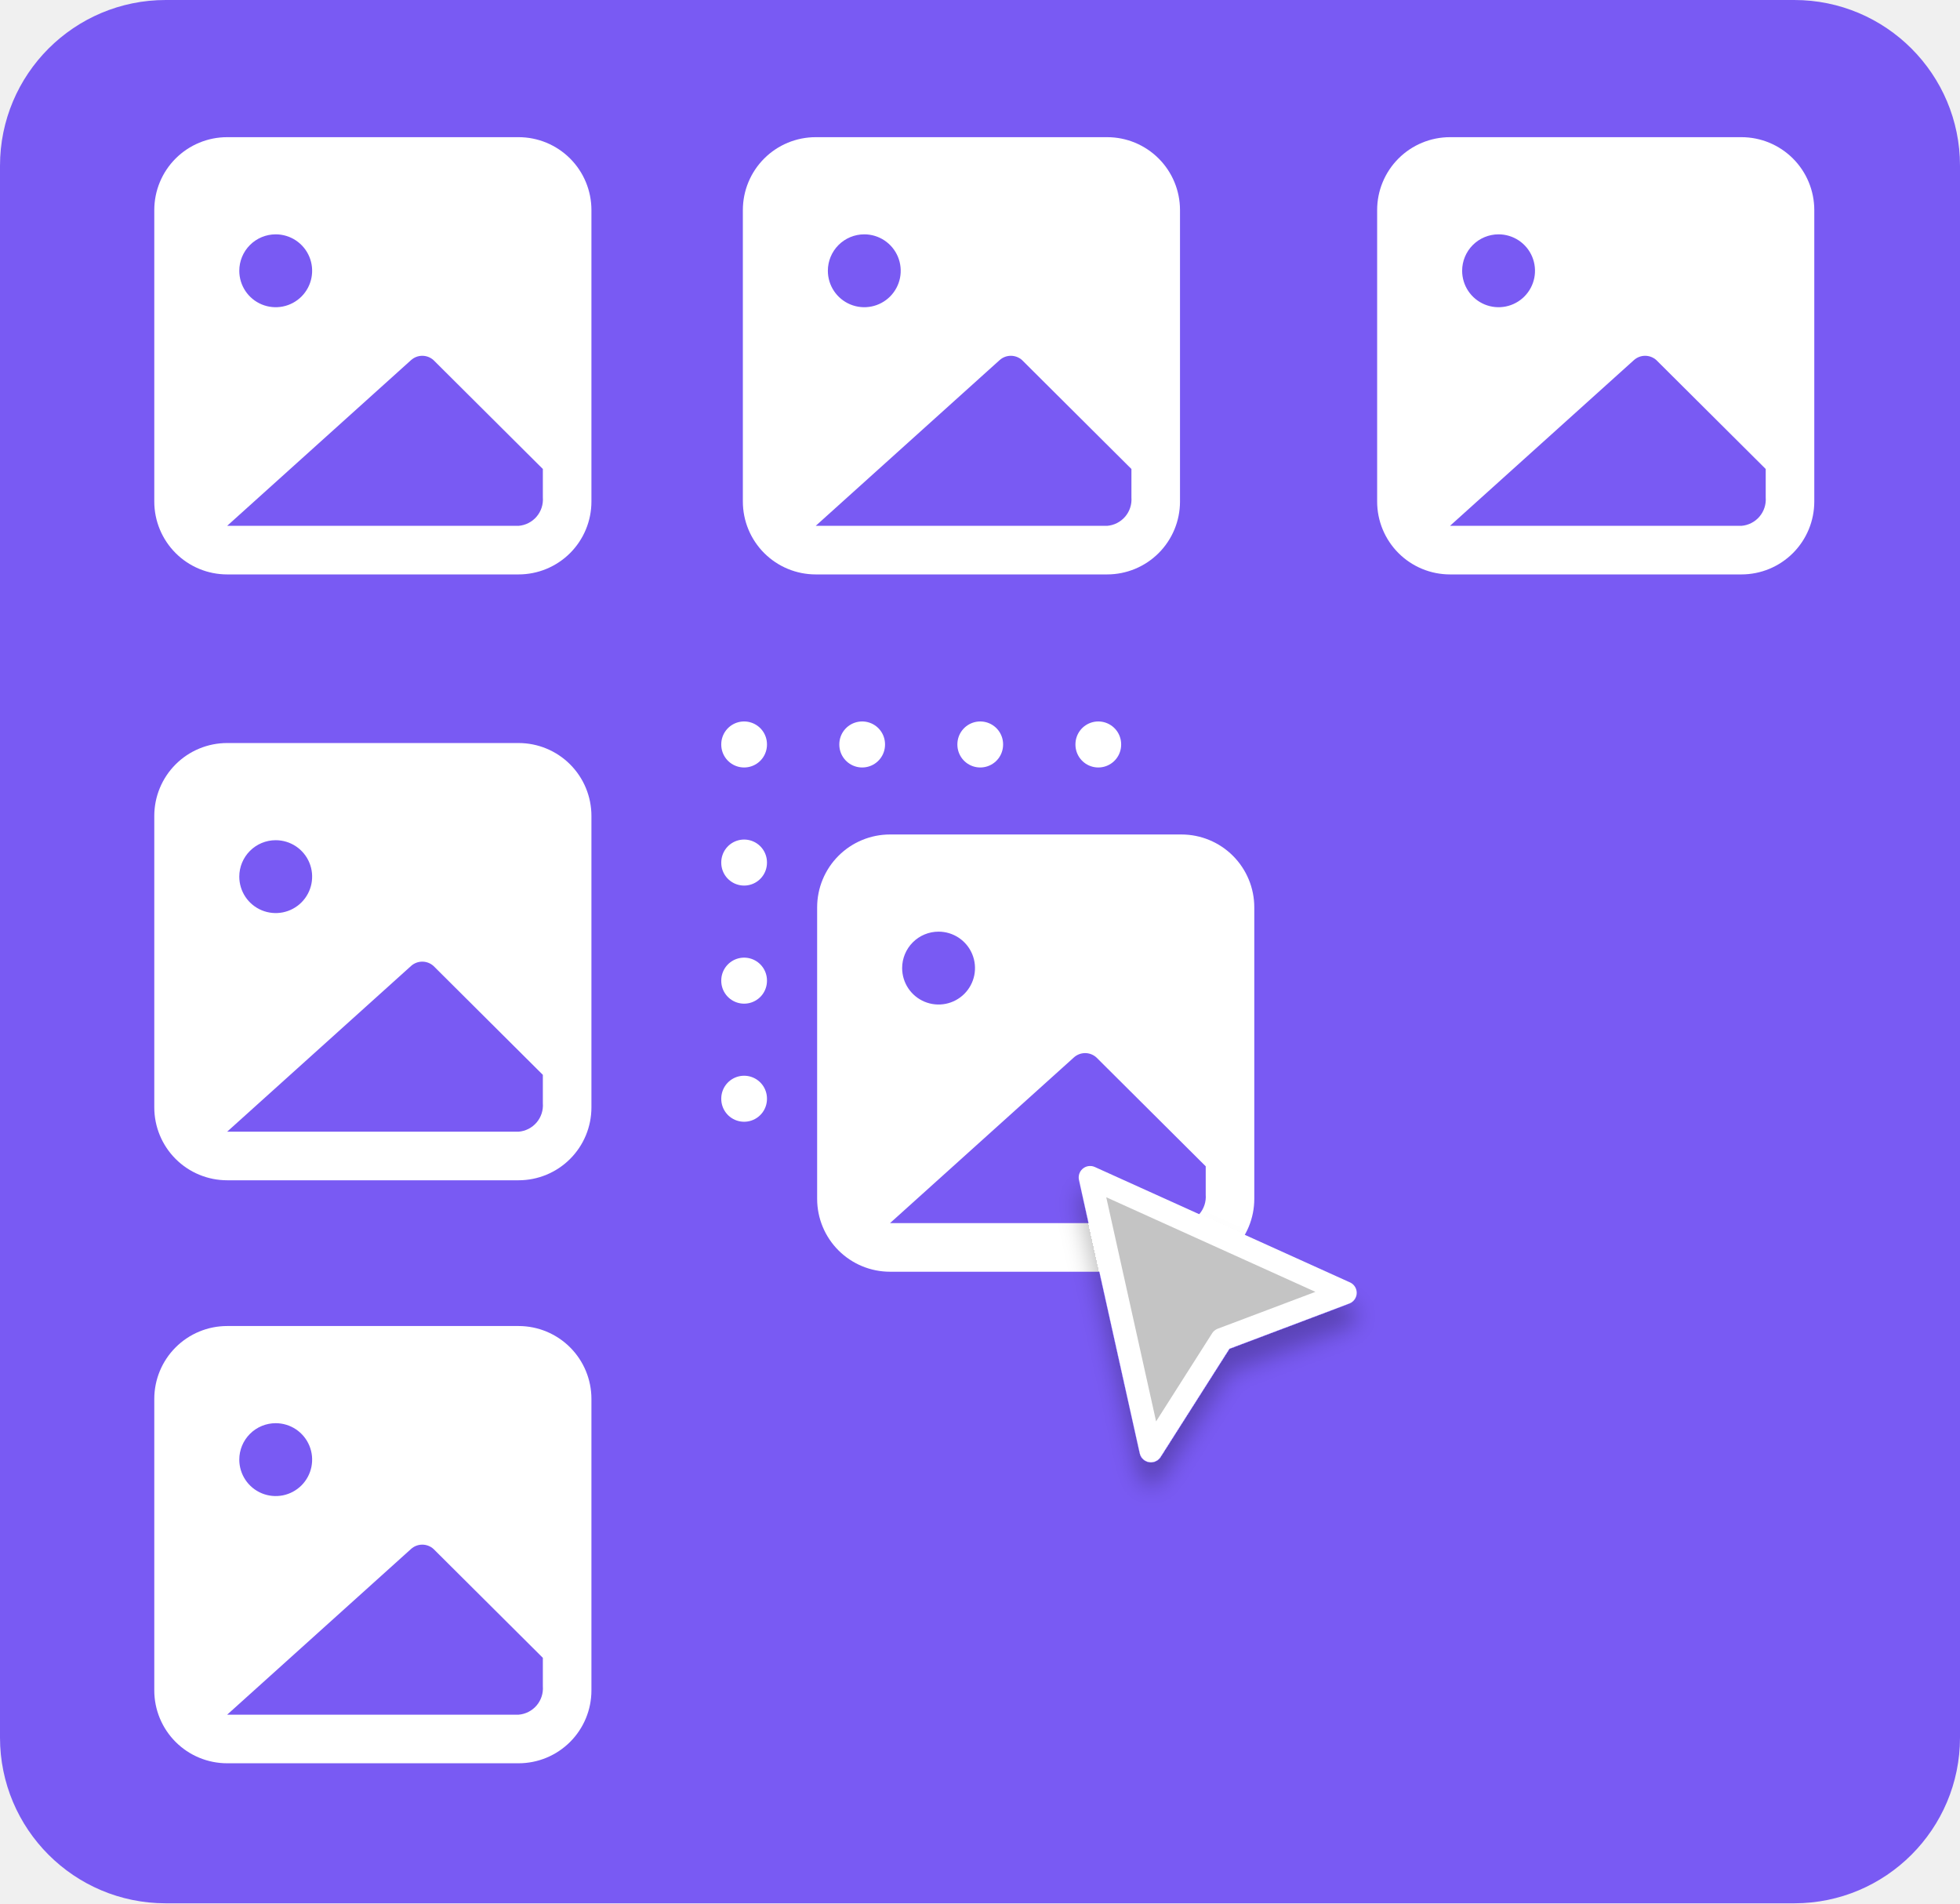
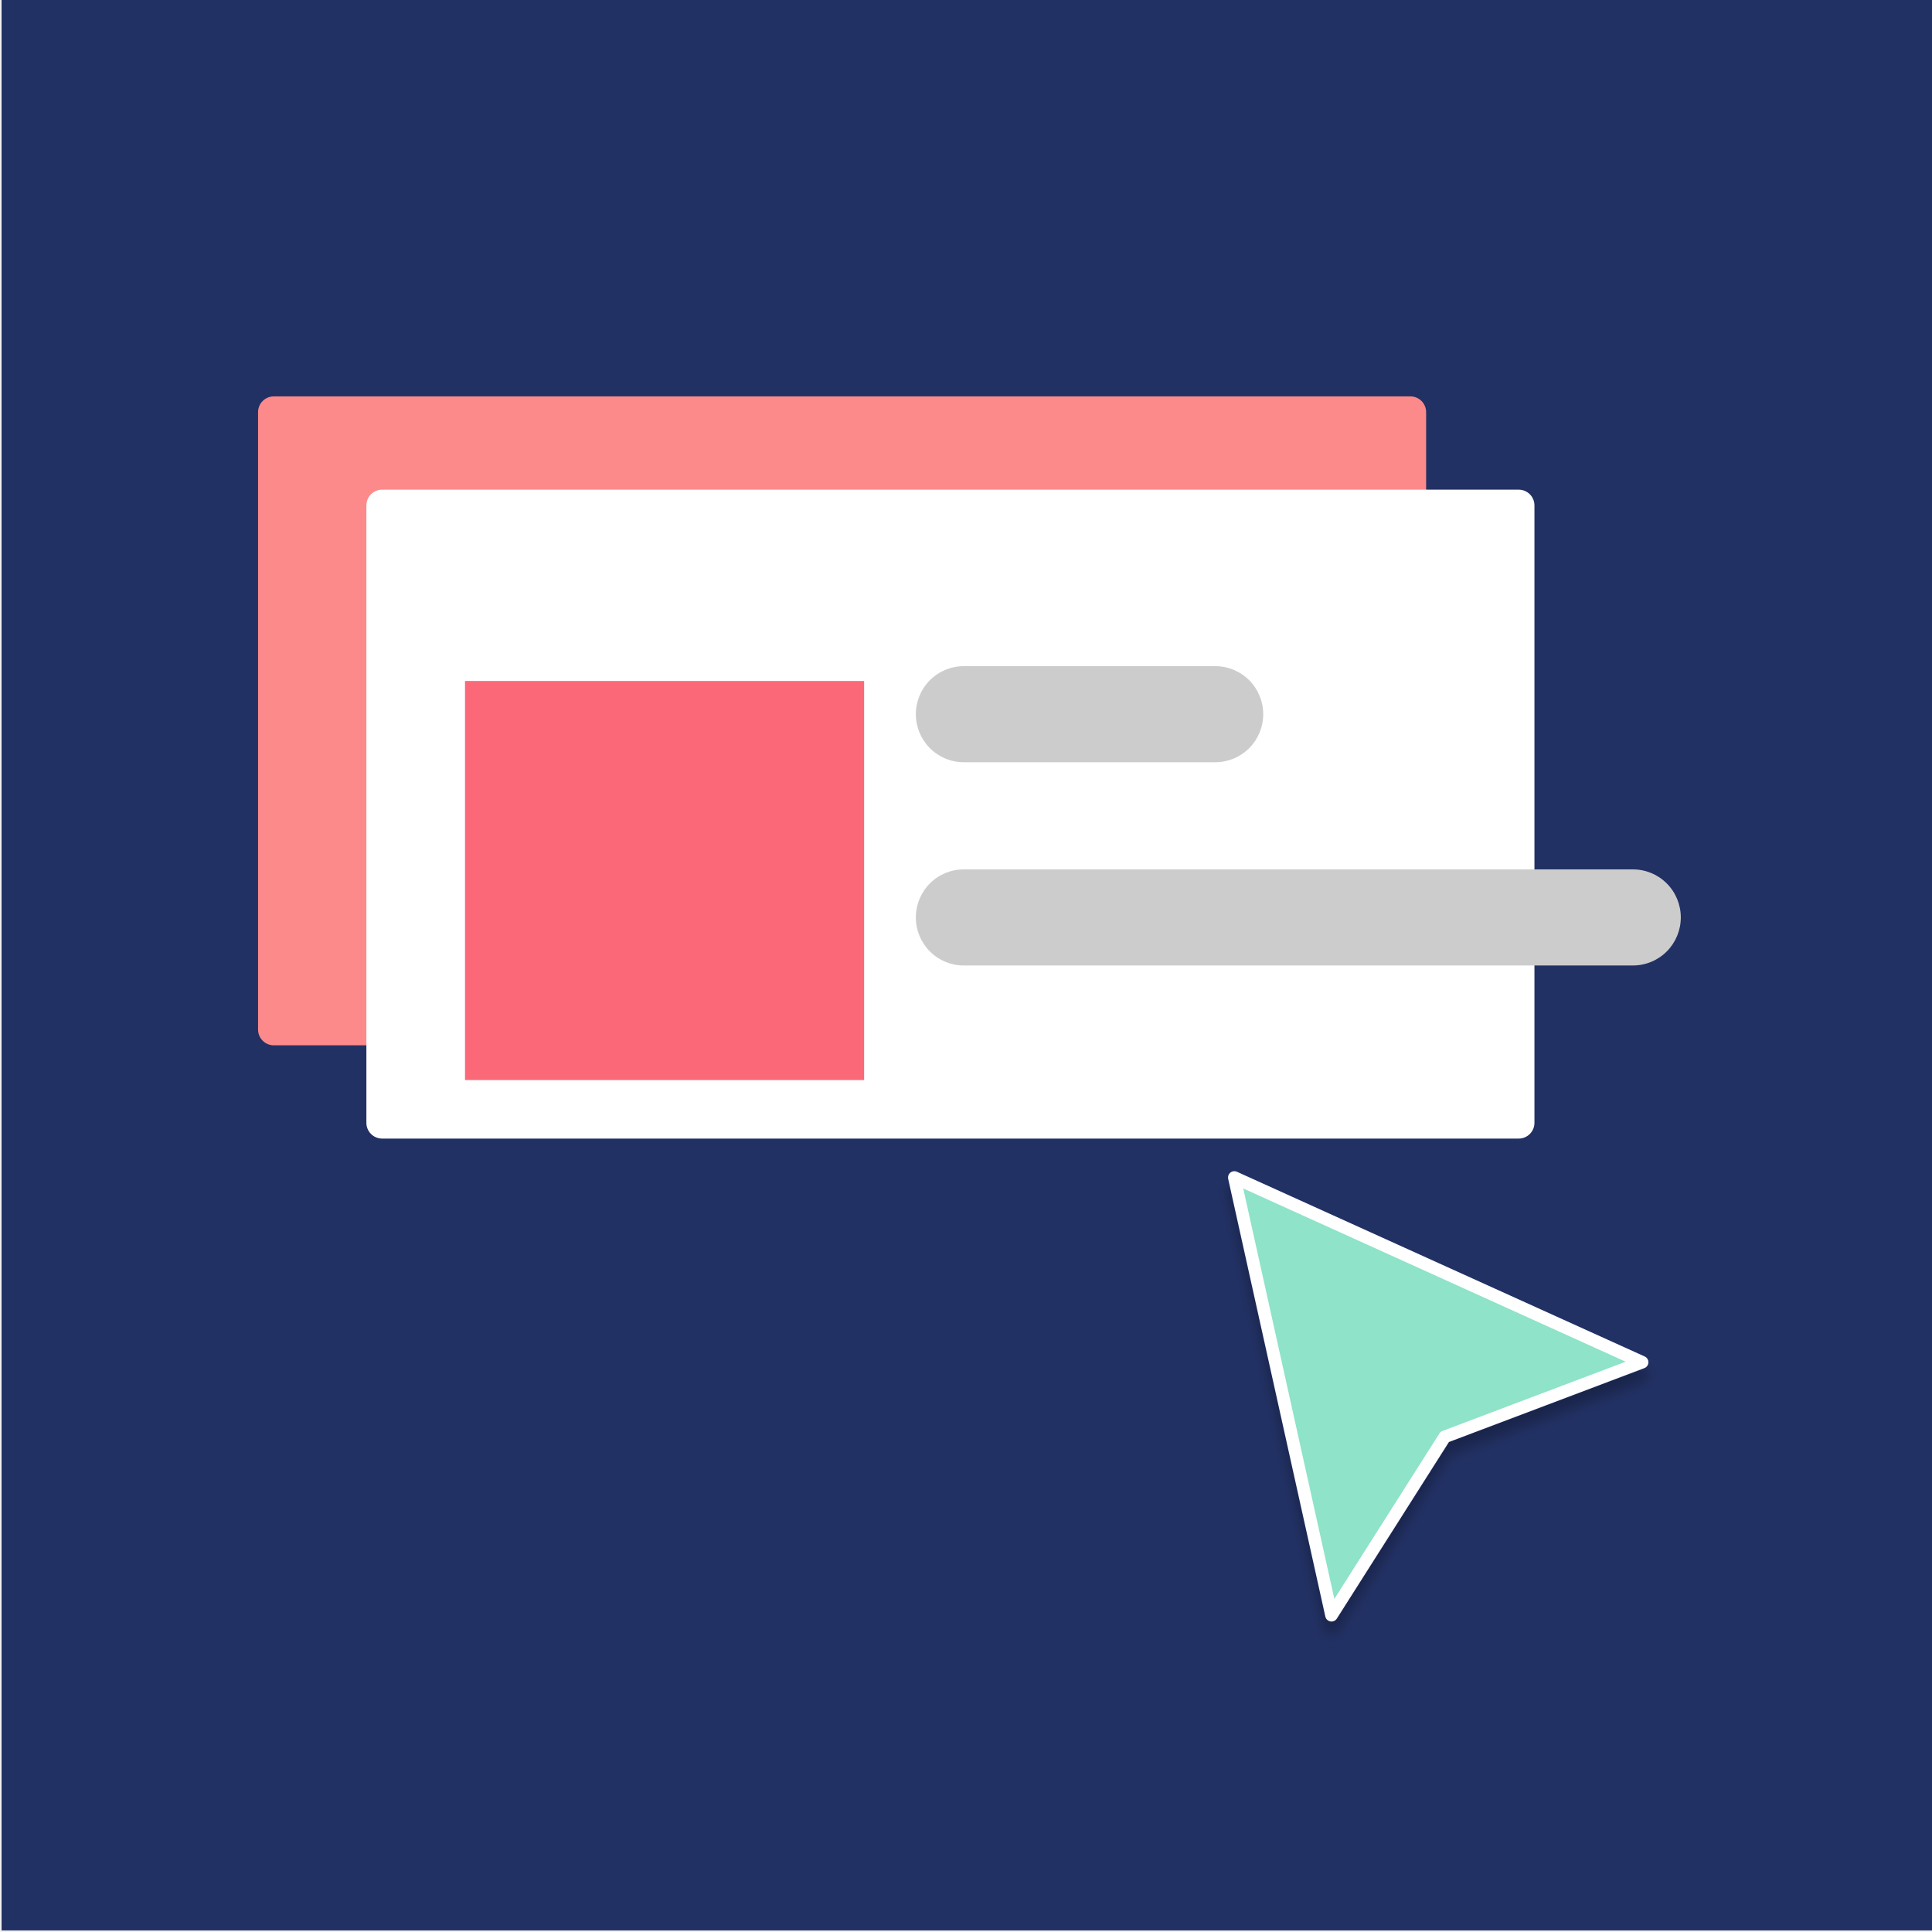
- <svg xmlns="http://www.w3.org/2000/svg" width="343" height="333" viewBox="0 0 343 333" fill="none">
-   <rect width="343" height="333" rx="29" fill="#552CF5" fill-opacity="0.76" />
-   <path d="M130.22 130.225V130.277" stroke="white" stroke-width="8" stroke-linecap="round" stroke-linejoin="round" />
-   <path d="M150.88 130.225V130.277" stroke="white" stroke-width="8" stroke-linecap="round" stroke-linejoin="round" />
-   <path d="M171.542 130.225V130.277" stroke="white" stroke-width="8" stroke-linecap="round" stroke-linejoin="round" />
-   <path d="M192.202 130.225V130.277" stroke="white" stroke-width="8" stroke-linecap="round" stroke-linejoin="round" />
-   <path d="M130.22 150.886V150.938" stroke="white" stroke-width="8" stroke-linecap="round" stroke-linejoin="round" />
-   <path d="M130.22 171.547V171.599" stroke="white" stroke-width="8" stroke-linecap="round" stroke-linejoin="round" />
-   <path d="M130.22 192.208V192.26" stroke="white" stroke-width="8" stroke-linecap="round" stroke-linejoin="round" />
-   <path d="M206.75 146H155.75C152.368 146 149.125 147.343 146.734 149.734C144.343 152.125 143 155.368 143 158.75V209.75C143 213.132 144.343 216.375 146.734 218.766C149.125 221.157 152.368 222.5 155.75 222.5H206.75C210.132 222.5 213.375 221.157 215.766 218.766C218.157 216.375 219.5 213.132 219.5 209.75V158.75C219.5 155.368 218.157 152.125 215.766 149.734C213.375 147.343 210.132 146 206.75 146ZM164.25 163C165.511 163 166.743 163.374 167.792 164.074C168.84 164.775 169.657 165.771 170.14 166.935C170.622 168.1 170.748 169.382 170.503 170.619C170.257 171.855 169.649 172.991 168.758 173.883C167.866 174.774 166.73 175.382 165.494 175.628C164.257 175.873 162.975 175.747 161.81 175.265C160.646 174.782 159.65 173.965 158.949 172.917C158.249 171.868 157.875 170.636 157.875 169.375C157.875 167.684 158.547 166.063 159.742 164.867C160.938 163.672 162.559 163 164.25 163V163ZM211 209.027C211.094 210.25 210.699 211.46 209.903 212.392C209.106 213.324 207.972 213.902 206.75 214H155.75L187.922 185.015C188.463 184.522 189.168 184.249 189.899 184.249C190.63 184.249 191.335 184.522 191.875 185.015L211 204.055V209.027Z" fill="white" />
-   <g filter="url(#filter0_d_329:3504)">
-     <path d="M190.773 206L235.423 226.188L213.811 234.342L201.413 253.833L190.773 206Z" fill="#C4C4C4" />
-     <path d="M190.773 206L235.423 226.188L213.811 234.342L201.413 253.833L190.773 206Z" stroke="white" stroke-width="4" stroke-linecap="round" stroke-linejoin="round" />
+ <svg xmlns="http://www.w3.org/2000/svg" width="613" height="613" viewBox="0 0 613 613" fill="none">
+   <rect x="0.5" width="612.5" height="612.5" fill="#223164" />
+   <g filter="url(#filter0_d_410_2958)">
+     <path d="M391.643 373.609L521.019 432.219L458.395 455.892L422.472 512.479L391.643 373.609Z" fill="#8EE3C8" />
+     <path d="M391.643 373.609L521.019 432.219L458.395 455.892L422.472 512.479L391.643 373.609Z" stroke="white" stroke-width="4" stroke-linecap="round" stroke-linejoin="round" />
  </g>
-   <path d="M193.75 24H142.75C139.368 24 136.125 25.343 133.734 27.734C131.343 30.125 130 33.368 130 36.75V87.75C130 91.132 131.343 94.374 133.734 96.766C136.125 99.157 139.368 100.5 142.75 100.5H193.75C197.132 100.5 200.375 99.157 202.766 96.766C205.157 94.374 206.5 91.132 206.5 87.75V36.75C206.5 33.368 205.157 30.125 202.766 27.734C200.375 25.343 197.132 24 193.75 24ZM151.25 41C152.511 41 153.743 41.374 154.792 42.074C155.84 42.775 156.657 43.77 157.14 44.935C157.622 46.1 157.748 47.382 157.503 48.619C157.257 49.855 156.649 50.991 155.758 51.883C154.866 52.774 153.73 53.382 152.494 53.627C151.257 53.873 149.975 53.747 148.81 53.265C147.646 52.782 146.65 51.965 145.949 50.917C145.249 49.868 144.875 48.636 144.875 47.375C144.875 45.684 145.547 44.063 146.742 42.867C147.938 41.672 149.559 41 151.25 41V41ZM198 87.028C198.094 88.25 197.699 89.46 196.903 90.392C196.106 91.324 194.972 91.902 193.75 92H142.75L174.922 63.015C175.463 62.522 176.168 62.249 176.899 62.249C177.63 62.249 178.335 62.522 178.875 63.015L198 82.055V87.028Z" fill="white" />
-   <path d="M90.75 24H39.75C36.368 24 33.126 25.343 30.734 27.734C28.343 30.125 27 33.368 27 36.75V87.75C27 91.132 28.343 94.374 30.734 96.766C33.126 99.157 36.368 100.5 39.75 100.5H90.75C94.132 100.5 97.374 99.157 99.766 96.766C102.157 94.374 103.5 91.132 103.5 87.75V36.75C103.5 33.368 102.157 30.125 99.766 27.734C97.374 25.343 94.132 24 90.75 24ZM48.25 41C49.511 41 50.743 41.374 51.792 42.074C52.84 42.775 53.657 43.77 54.14 44.935C54.622 46.1 54.748 47.382 54.502 48.619C54.257 49.855 53.649 50.991 52.758 51.883C51.866 52.774 50.73 53.382 49.494 53.627C48.257 53.873 46.975 53.747 45.81 53.265C44.645 52.782 43.65 51.965 42.949 50.917C42.249 49.868 41.875 48.636 41.875 47.375C41.875 45.684 42.547 44.063 43.742 42.867C44.938 41.672 46.559 41 48.25 41V41ZM95 87.028C95.094 88.25 94.699 89.46 93.903 90.392C93.106 91.324 91.972 91.902 90.75 92H39.75L71.922 63.015C72.463 62.522 73.168 62.249 73.899 62.249C74.63 62.249 75.335 62.522 75.875 63.015L95 82.055V87.028Z" fill="white" />
-   <path d="M90.75 130H39.75C36.368 130 33.126 131.343 30.734 133.734C28.343 136.125 27 139.368 27 142.75V193.75C27 197.132 28.343 200.375 30.734 202.766C33.126 205.157 36.368 206.5 39.75 206.5H90.75C94.132 206.5 97.374 205.157 99.766 202.766C102.157 200.375 103.5 197.132 103.5 193.75V142.75C103.5 139.368 102.157 136.125 99.766 133.734C97.374 131.343 94.132 130 90.75 130ZM48.25 147C49.511 147 50.743 147.374 51.792 148.074C52.84 148.775 53.657 149.771 54.14 150.935C54.622 152.1 54.748 153.382 54.502 154.619C54.257 155.855 53.649 156.991 52.758 157.883C51.866 158.774 50.73 159.382 49.494 159.628C48.257 159.873 46.975 159.747 45.81 159.265C44.645 158.782 43.65 157.965 42.949 156.917C42.249 155.868 41.875 154.636 41.875 153.375C41.875 151.684 42.547 150.063 43.742 148.867C44.938 147.672 46.559 147 48.25 147V147ZM95 193.027C95.094 194.25 94.699 195.46 93.903 196.392C93.106 197.324 91.972 197.902 90.75 198H39.75L71.922 169.015C72.463 168.522 73.168 168.249 73.899 168.249C74.63 168.249 75.335 168.522 75.875 169.015L95 188.055V193.027Z" fill="white" />
-   <path d="M90.75 232H39.75C36.368 232 33.126 233.343 30.734 235.734C28.343 238.125 27 241.368 27 244.75V295.75C27 299.132 28.343 302.375 30.734 304.766C33.126 307.157 36.368 308.5 39.75 308.5H90.75C94.132 308.5 97.374 307.157 99.766 304.766C102.157 302.375 103.5 299.132 103.5 295.75V244.75C103.5 241.368 102.157 238.125 99.766 235.734C97.374 233.343 94.132 232 90.75 232ZM48.25 249C49.511 249 50.743 249.374 51.792 250.074C52.84 250.775 53.657 251.771 54.14 252.935C54.622 254.1 54.748 255.382 54.502 256.619C54.257 257.855 53.649 258.991 52.758 259.883C51.866 260.774 50.73 261.382 49.494 261.628C48.257 261.873 46.975 261.747 45.81 261.265C44.645 260.782 43.65 259.965 42.949 258.917C42.249 257.868 41.875 256.636 41.875 255.375C41.875 253.684 42.547 252.063 43.742 250.867C44.938 249.672 46.559 249 48.25 249V249ZM95 295.027C95.094 296.25 94.699 297.46 93.903 298.392C93.106 299.324 91.972 299.902 90.75 300H39.75L71.922 271.015C72.463 270.522 73.168 270.249 73.899 270.249C74.63 270.249 75.335 270.522 75.875 271.015L95 290.055V295.027Z" fill="white" />
-   <path d="M304.75 24H253.75C250.368 24 247.125 25.343 244.734 27.734C242.343 30.125 241 33.368 241 36.75V87.75C241 91.132 242.343 94.374 244.734 96.766C247.125 99.157 250.368 100.5 253.75 100.5H304.75C308.132 100.5 311.375 99.157 313.766 96.766C316.157 94.374 317.5 91.132 317.5 87.75V36.75C317.5 33.368 316.157 30.125 313.766 27.734C311.375 25.343 308.132 24 304.75 24ZM262.25 41C263.511 41 264.743 41.374 265.792 42.074C266.84 42.775 267.657 43.77 268.14 44.935C268.622 46.1 268.748 47.382 268.503 48.619C268.257 49.855 267.649 50.991 266.758 51.883C265.866 52.774 264.73 53.382 263.494 53.627C262.257 53.873 260.975 53.747 259.81 53.265C258.646 52.782 257.65 51.965 256.949 50.917C256.249 49.868 255.875 48.636 255.875 47.375C255.875 45.684 256.547 44.063 257.742 42.867C258.938 41.672 260.559 41 262.25 41V41ZM309 87.028C309.094 88.25 308.699 89.46 307.903 90.392C307.106 91.324 305.972 91.902 304.75 92H253.75L285.922 63.015C286.463 62.522 287.168 62.249 287.899 62.249C288.63 62.249 289.335 62.522 289.875 63.015L309 82.055V87.028Z" fill="white" />
+   <rect x="81.881" y="331.664" width="205.895" height="370.61" rx="5" transform="rotate(-90 81.8806 331.664)" fill="#FD8A8A" />
+   <rect x="116.251" y="361.258" width="205.895" height="370.61" rx="5" transform="rotate(-90 116.251 361.258)" fill="white" />
+   <path d="M518.13 306.333H305.758C301.734 306.333 297.876 304.727 295.031 301.869C292.186 299.01 290.588 295.133 290.588 291.09C290.588 287.048 292.186 283.171 295.031 280.312C297.876 277.454 301.734 275.848 305.758 275.848H518.13C522.153 275.848 526.011 277.454 528.856 280.312C531.701 283.171 533.299 287.048 533.299 291.09C533.299 295.133 531.701 299.01 528.856 301.869C526.011 304.727 522.153 306.333 518.13 306.333Z" fill="#CCCCCC" />
+   <path d="M385.602 241.849H305.79C301.759 241.849 297.892 240.243 295.041 237.384C292.19 234.526 290.588 230.649 290.588 226.606C290.588 222.563 292.19 218.686 295.041 215.828C297.892 212.969 301.759 211.363 305.79 211.363H385.602C389.634 211.363 393.501 212.969 396.352 215.828C399.203 218.686 400.805 222.563 400.805 226.606C400.805 230.649 399.203 234.526 396.352 237.384C393.501 240.243 389.634 241.849 385.602 241.849Z" fill="#CCCCCC" />
+   <rect x="147.542" y="216.062" width="126.632" height="126.632" fill="#FB6979" />
  <defs>
-     <filter id="filter0_d_329:3504" x="184.773" y="204" width="56.65" height="59.833" filterUnits="userSpaceOnUse" color-interpolation-filters="sRGB">
+     <filter id="filter0_d_410_2958" x="385.643" y="371.609" width="141.376" height="150.869" filterUnits="userSpaceOnUse" color-interpolation-filters="sRGB">
      <feFlood flood-opacity="0" result="BackgroundImageFix" />
      <feColorMatrix in="SourceAlpha" type="matrix" values="0 0 0 0 0 0 0 0 0 0 0 0 0 0 0 0 0 0 127 0" result="hardAlpha" />
      <feOffset dy="4" />
      <feGaussianBlur stdDeviation="2" />
      <feComposite in2="hardAlpha" operator="out" />
      <feColorMatrix type="matrix" values="0 0 0 0 0 0 0 0 0 0 0 0 0 0 0 0 0 0 0.25 0" />
-       <feBlend mode="normal" in2="BackgroundImageFix" result="effect1_dropShadow_329:3504" />
-       <feBlend mode="normal" in="SourceGraphic" in2="effect1_dropShadow_329:3504" result="shape" />
+       <feBlend mode="normal" in2="BackgroundImageFix" result="effect1_dropShadow_410_2958" />
+       <feBlend mode="normal" in="SourceGraphic" in2="effect1_dropShadow_410_2958" result="shape" />
    </filter>
  </defs>
</svg>
